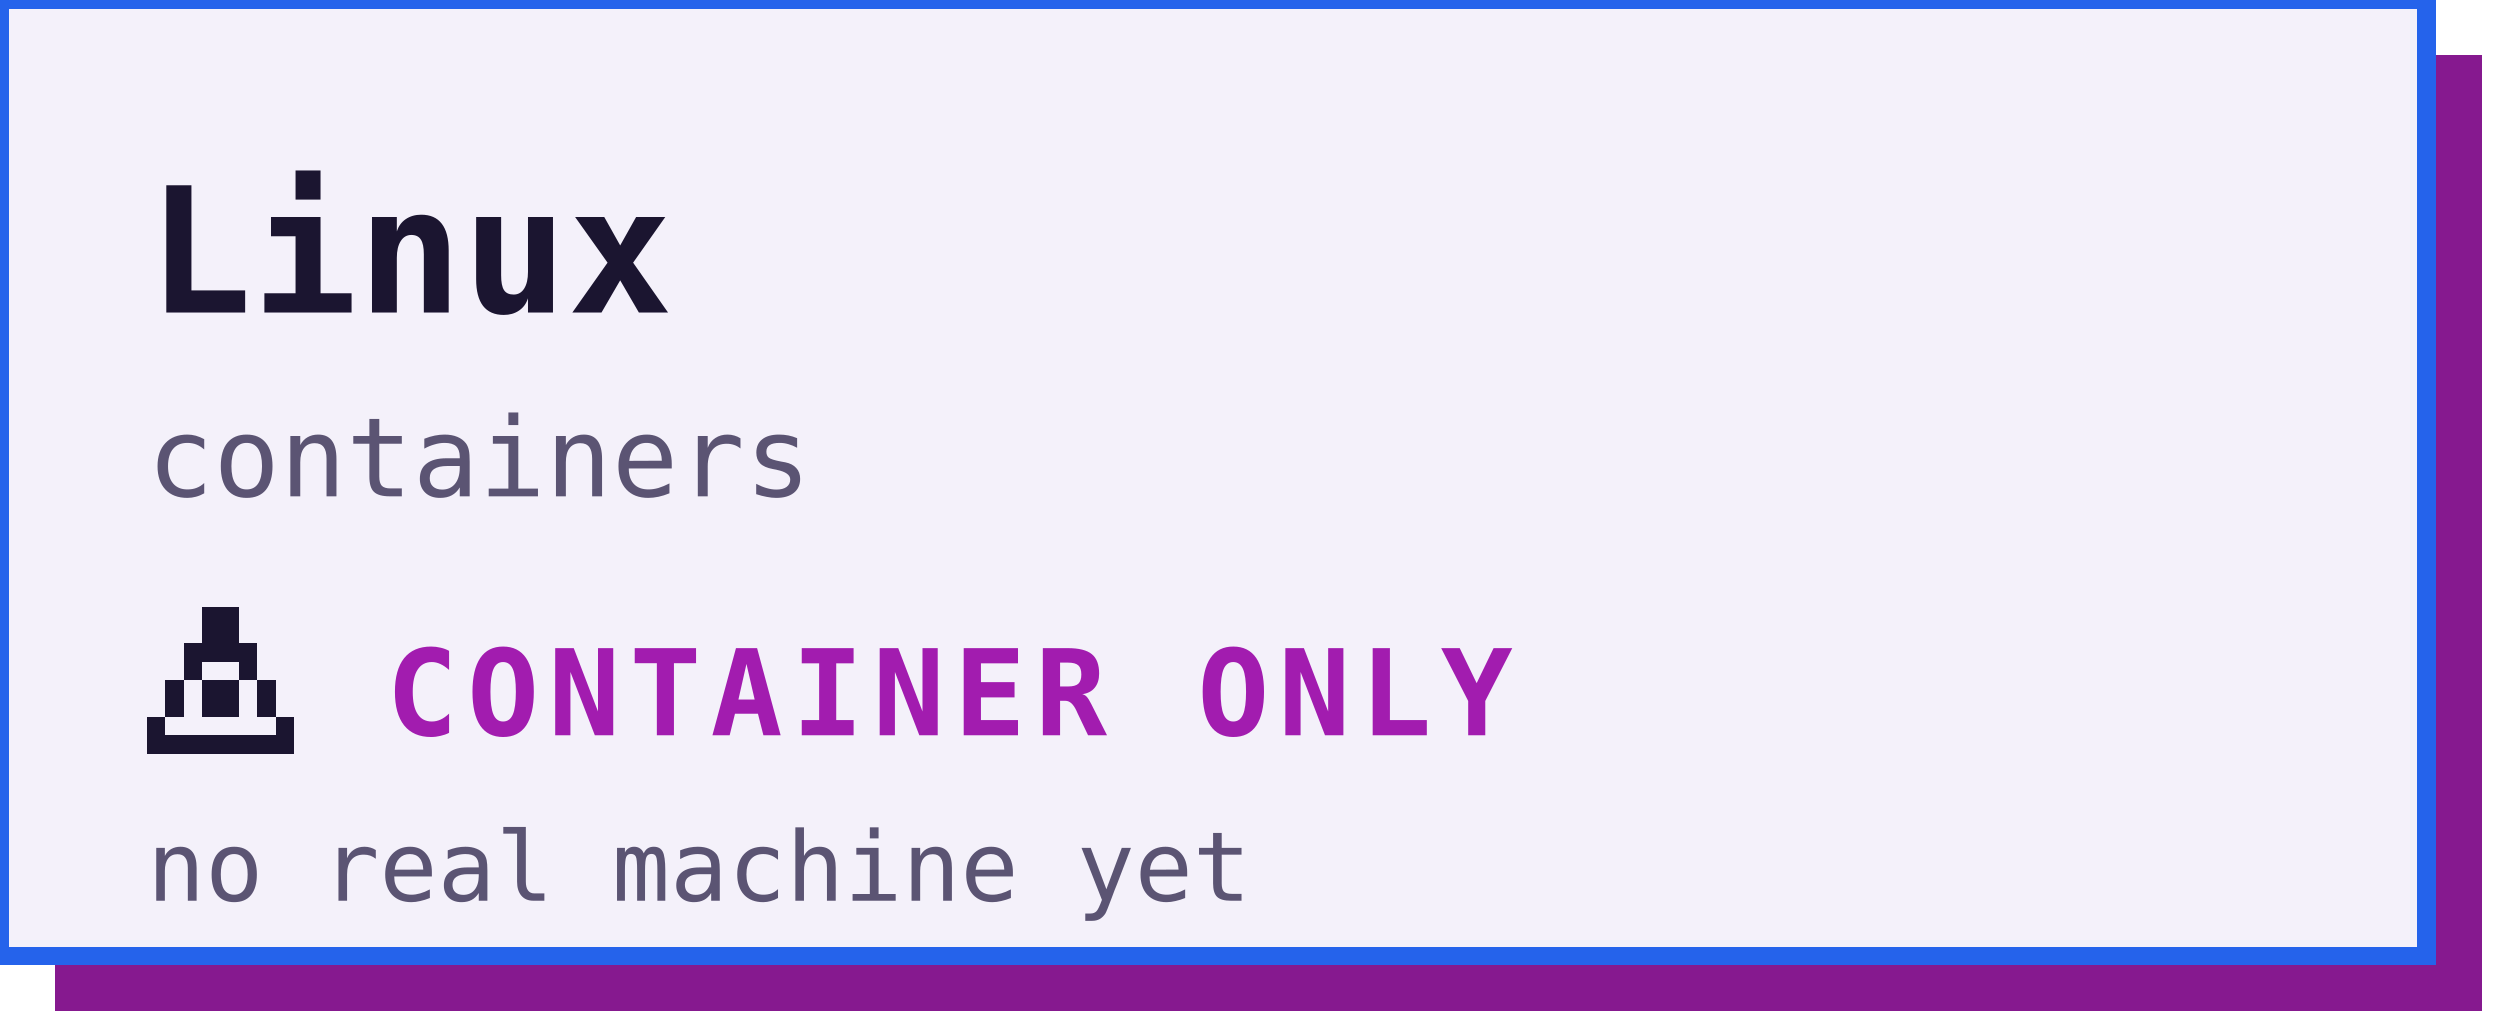
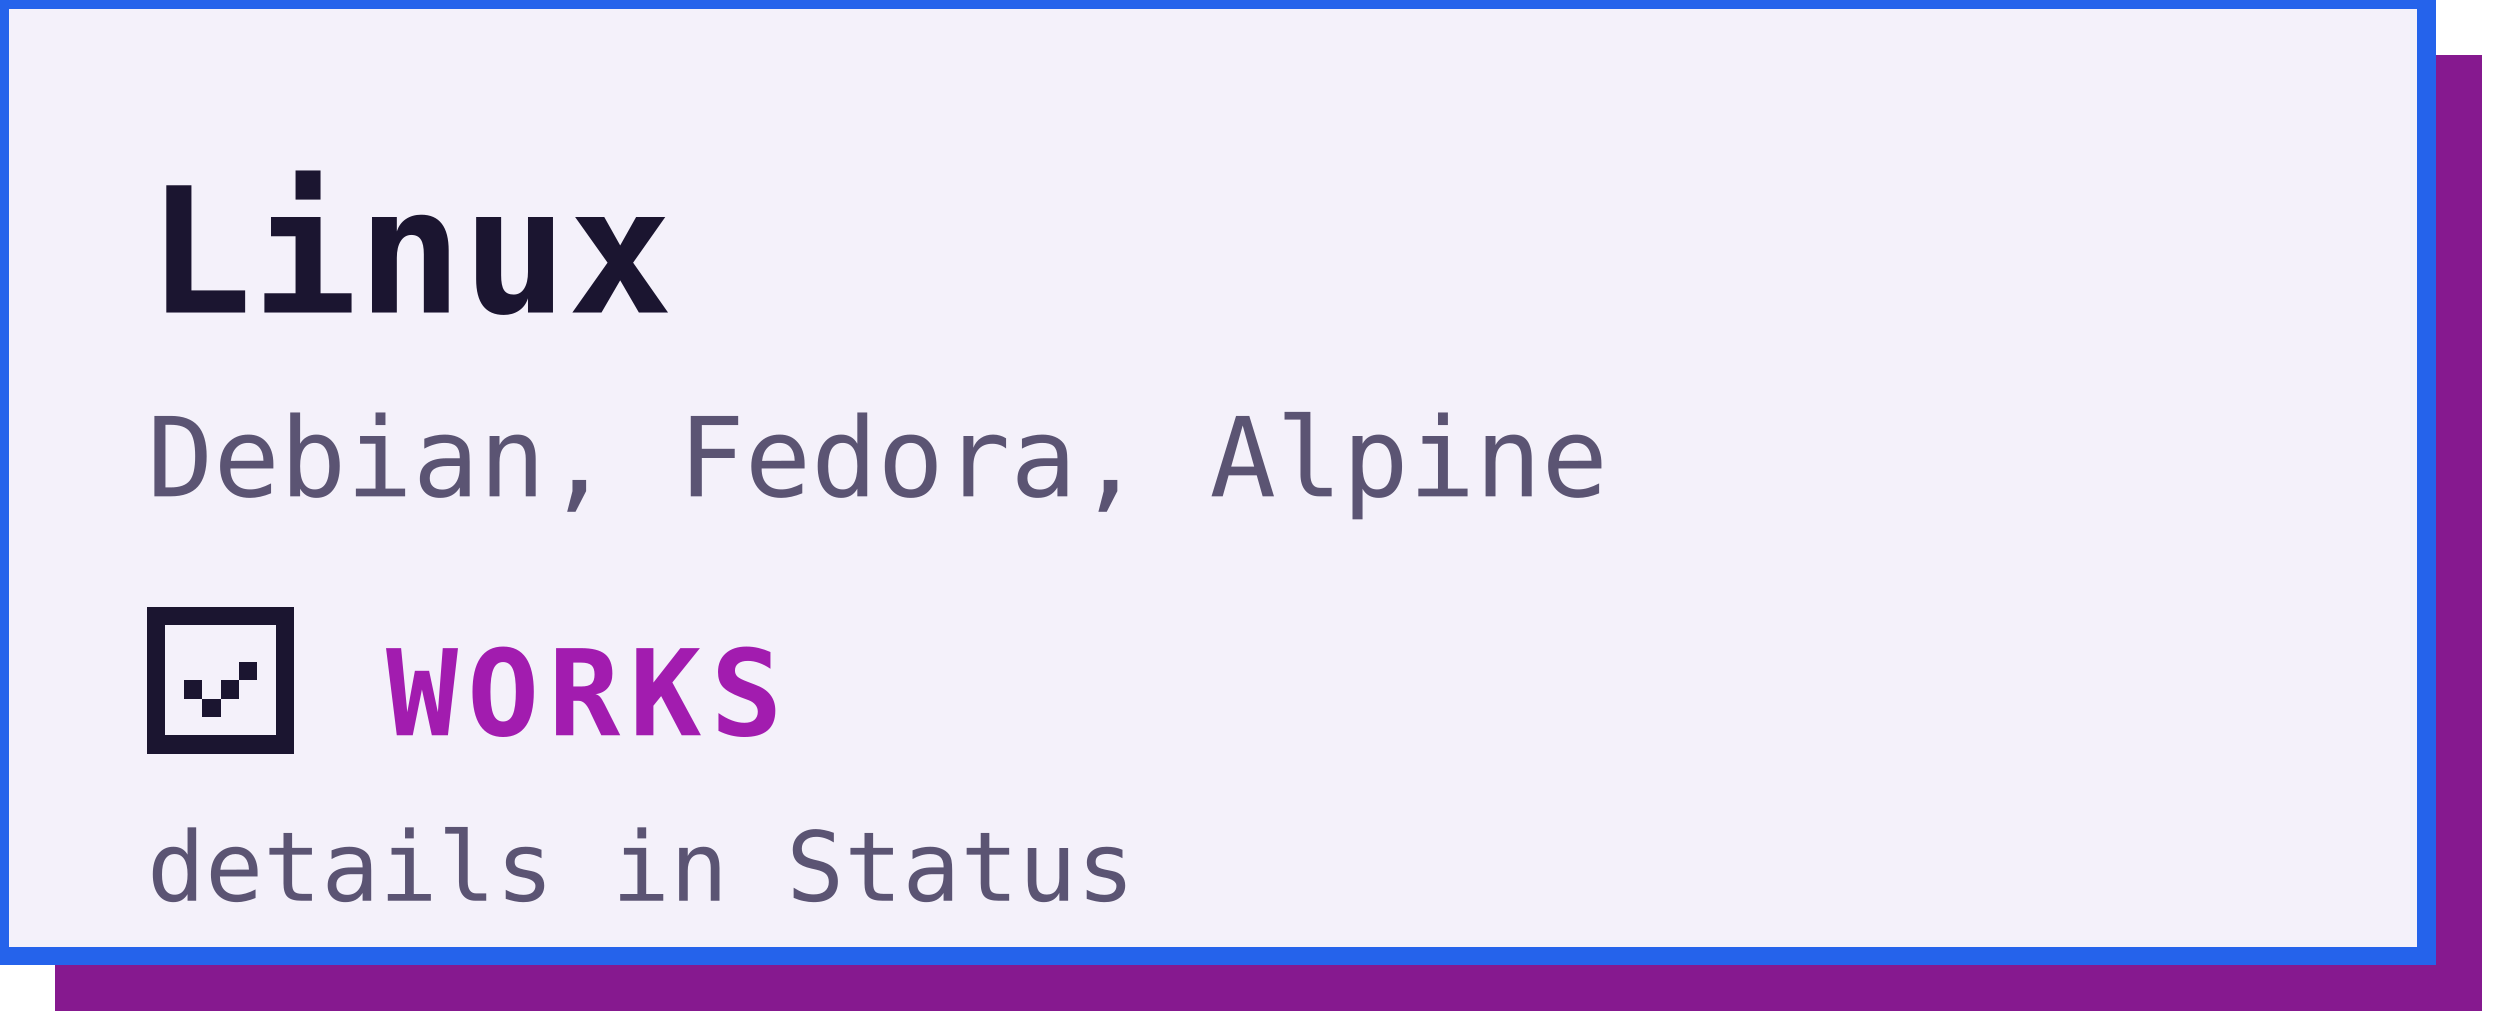
<svg xmlns="http://www.w3.org/2000/svg" viewBox="0 0 272 112" width="272" height="112" shape-rendering="crispEdges" role="img" font-family="DejaVu Sans Mono, Menlo, Consolas, monospace">
  <rect x="6" y="6" width="264" height="104" fill="#86198F" />
  <rect x="0" y="0" width="264" height="104" fill="#F4F1FA" stroke="#2563EB" stroke-width="2" />
  <text x="16" y="34" font-size="19" font-weight="bold" fill="#1B1530">Linux</text>
-   <text x="16" y="54" font-size="12" fill="#5B5473">containers</text>
+   <text x="16" y="54" font-size="12" fill="#5B5473">Debian, Fedora, Alpine</text>
  <g transform="translate(16,66)">
-     <rect x="6" y="0" width="4" height="2" fill="#1B1530" />
-     <rect x="6" y="2" width="4" height="2" fill="#1B1530" />
-     <rect x="4" y="4" width="8" height="2" fill="#1B1530" />
-     <rect x="4" y="6" width="2" height="2" fill="#1B1530" />
+     <rect x="0" y="0" width="16" height="2" fill="#1B1530" />
+     <rect x="0" y="2" width="2" height="2" fill="#1B1530" />
+     <rect x="14" y="2" width="2" height="2" fill="#1B1530" />
+     <rect x="0" y="4" width="2" height="2" fill="#1B1530" />
+     <rect x="14" y="4" width="2" height="2" fill="#1B1530" />
+     <rect x="0" y="6" width="2" height="2" fill="#1B1530" />
    <rect x="10" y="6" width="2" height="2" fill="#1B1530" />
-     <rect x="2" y="8" width="2" height="2" fill="#1B1530" />
-     <rect x="6" y="8" width="4" height="2" fill="#1B1530" />
-     <rect x="12" y="8" width="2" height="2" fill="#1B1530" />
-     <rect x="2" y="10" width="2" height="2" fill="#1B1530" />
-     <rect x="6" y="10" width="4" height="2" fill="#1B1530" />
-     <rect x="12" y="10" width="2" height="2" fill="#1B1530" />
+     <rect x="14" y="6" width="2" height="2" fill="#1B1530" />
+     <rect x="0" y="8" width="2" height="2" fill="#1B1530" />
+     <rect x="4" y="8" width="2" height="2" fill="#1B1530" />
+     <rect x="8" y="8" width="2" height="2" fill="#1B1530" />
+     <rect x="14" y="8" width="2" height="2" fill="#1B1530" />
+     <rect x="0" y="10" width="2" height="2" fill="#1B1530" />
+     <rect x="6" y="10" width="2" height="2" fill="#1B1530" />
+     <rect x="14" y="10" width="2" height="2" fill="#1B1530" />
    <rect x="0" y="12" width="2" height="2" fill="#1B1530" />
    <rect x="14" y="12" width="2" height="2" fill="#1B1530" />
    <rect x="0" y="14" width="16" height="2" fill="#1B1530" />
  </g>
-   <text x="42" y="80" font-size="13" font-weight="bold" fill="#A21CAF" letter-spacing="1">CONTAINER ONLY</text>
-   <text x="16" y="98" font-size="10.5" fill="#5B5473">no real machine yet</text>
+   <text x="42" y="80" font-size="13" font-weight="bold" fill="#A21CAF" letter-spacing="1">WORKS</text>
+   <text x="16" y="98" font-size="10.5" fill="#5B5473">details in Status</text>
</svg>
